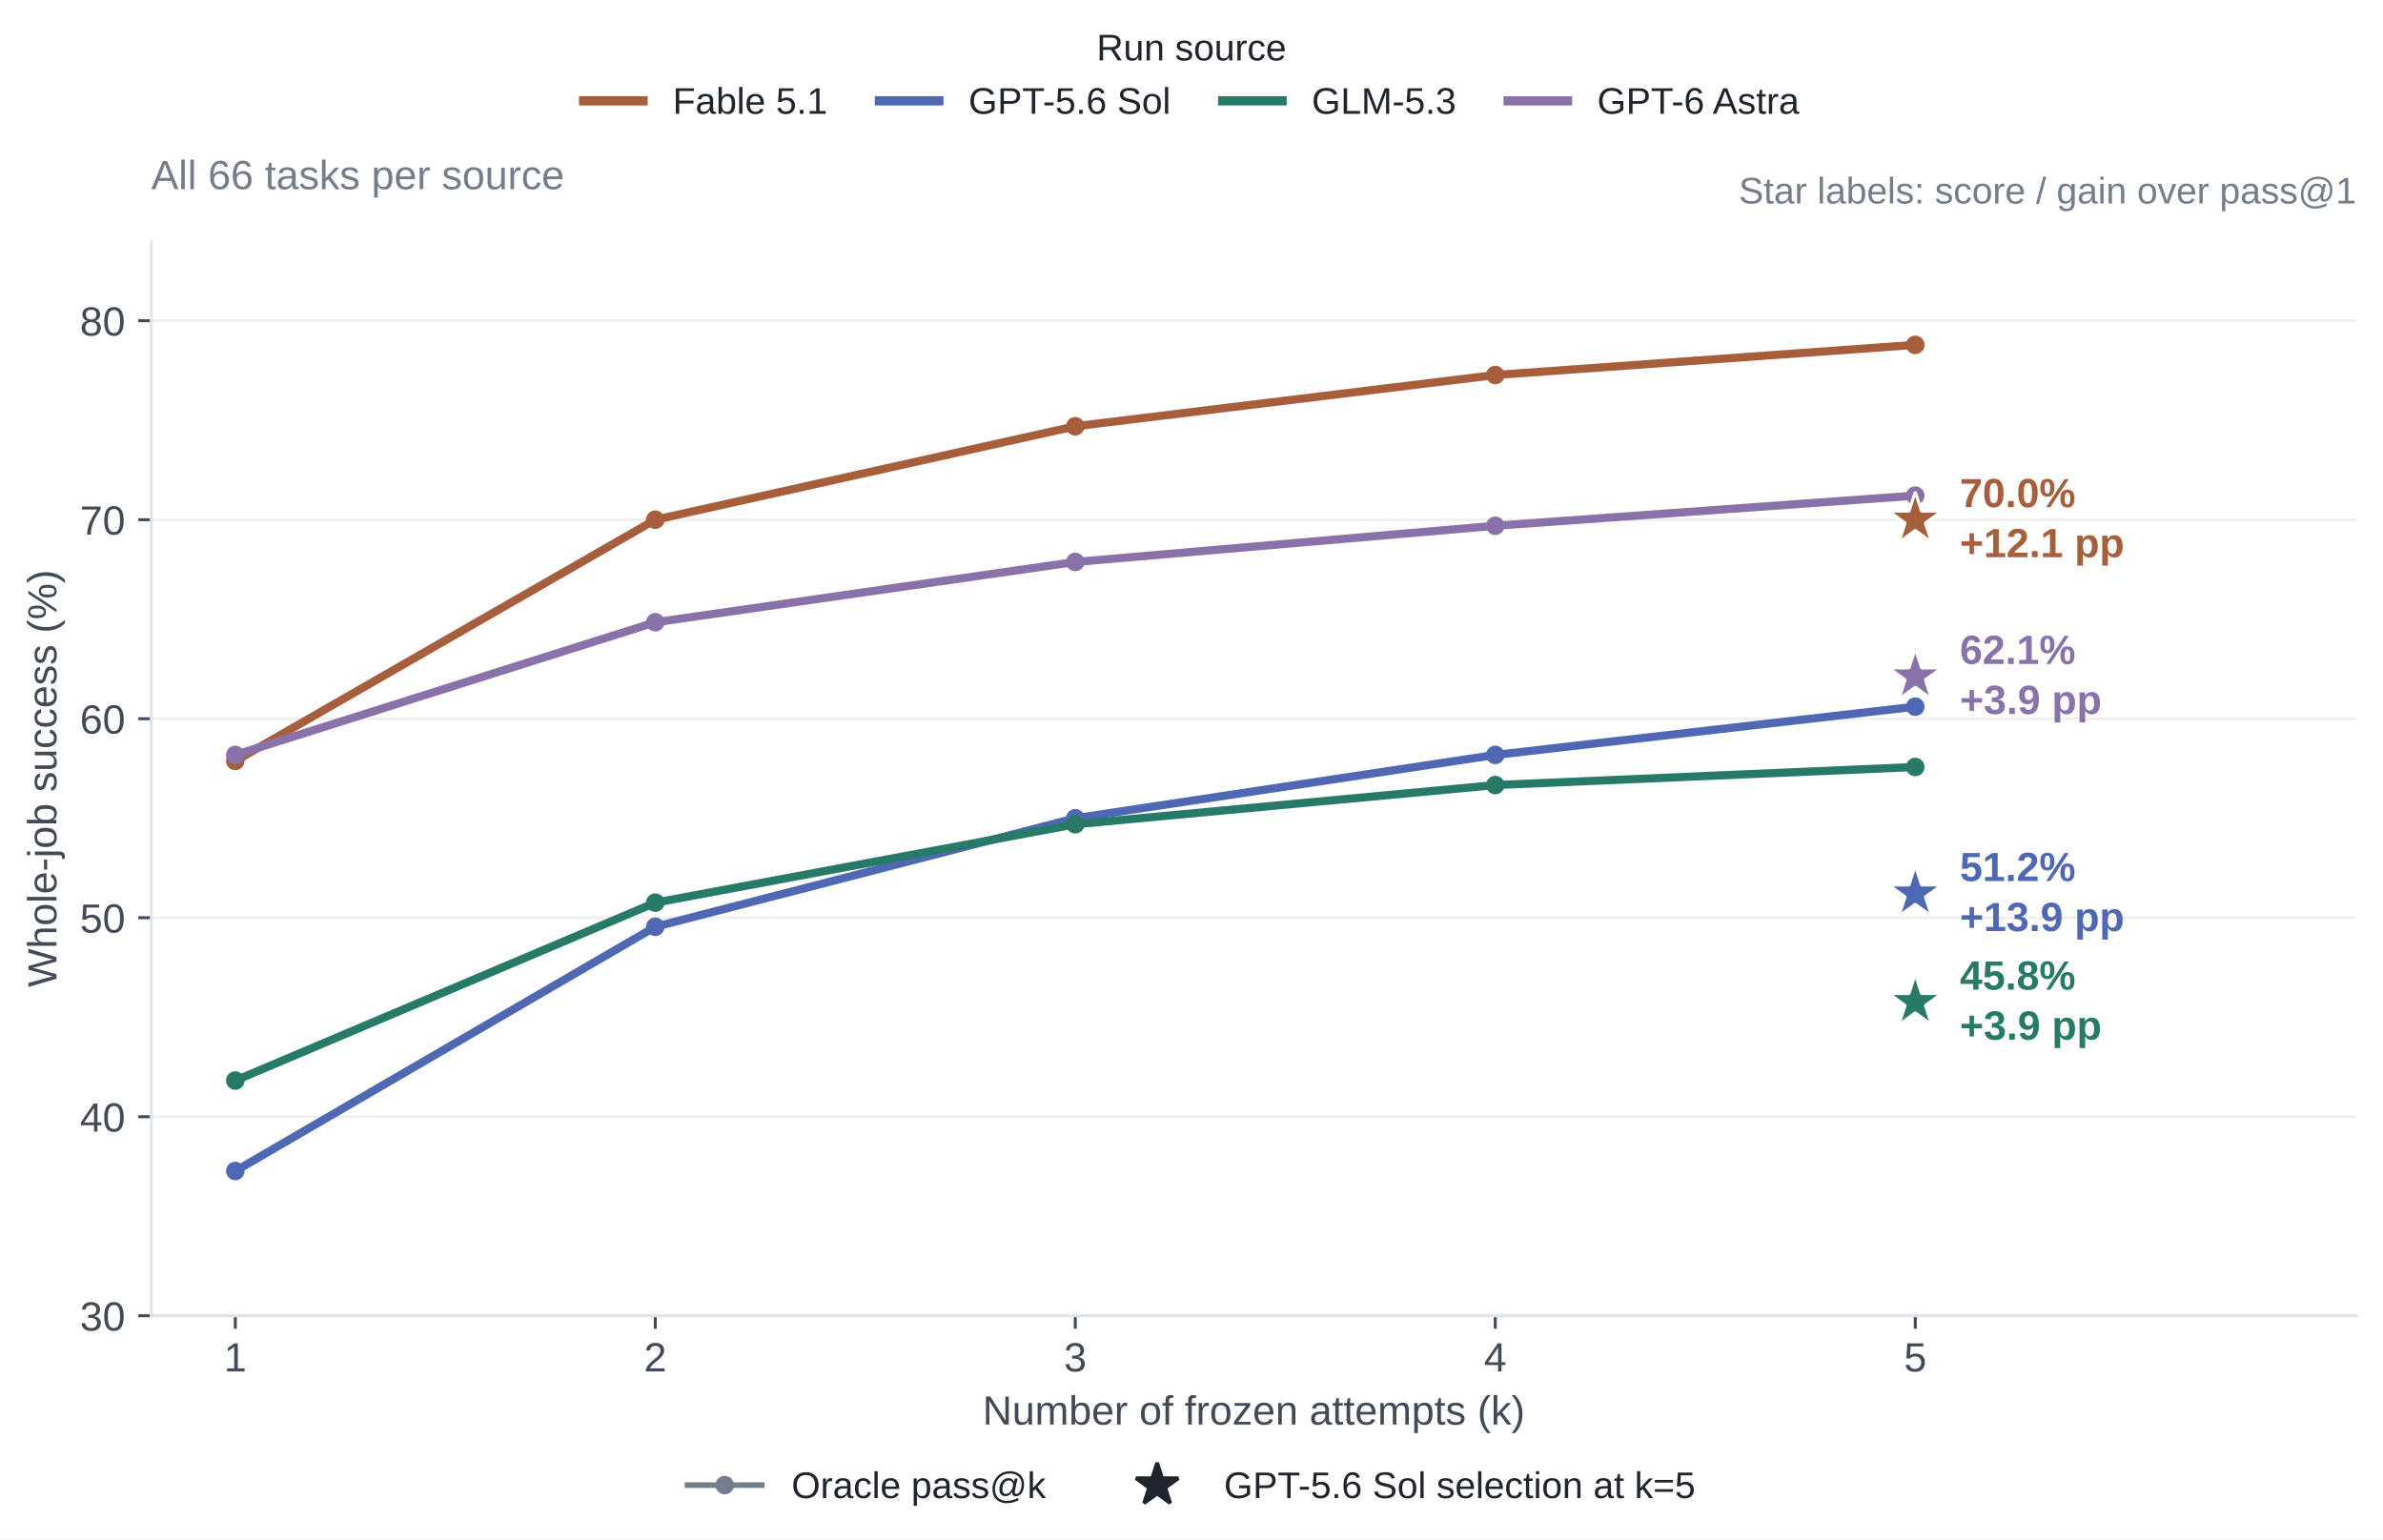
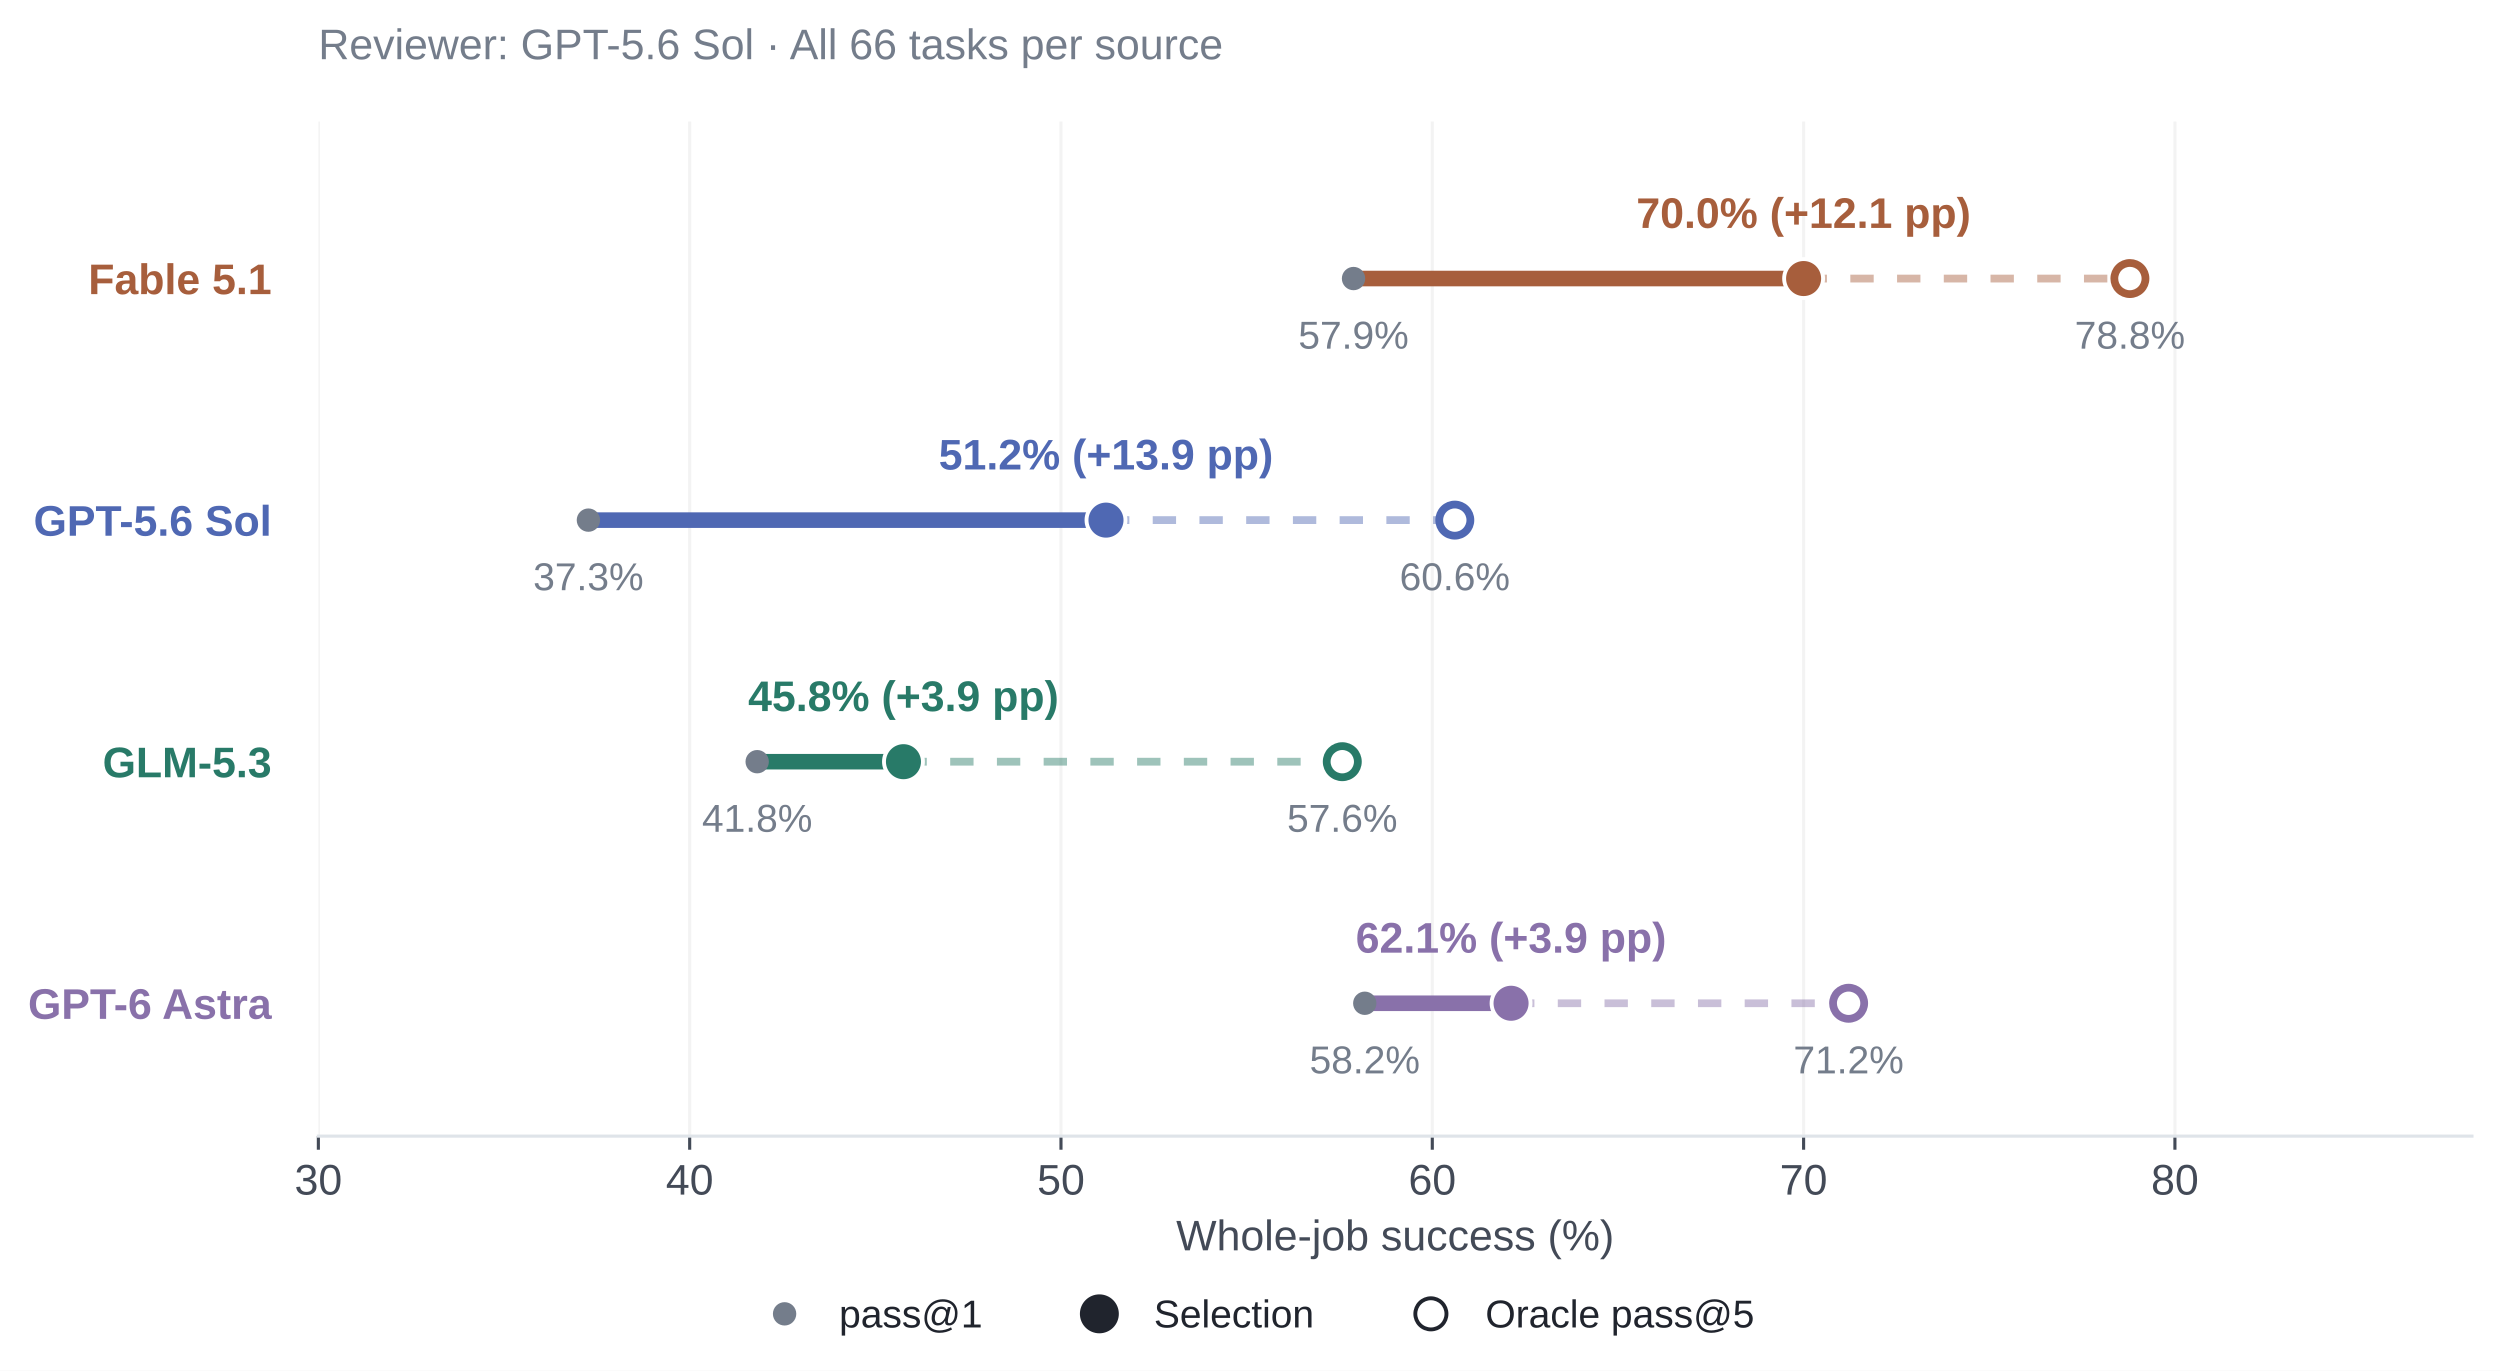
- <svg xmlns="http://www.w3.org/2000/svg" xmlns:xlink="http://www.w3.org/1999/xlink" width="642pt" height="414.8pt" viewBox="0 0 642 414.8" version="1.1">
+ <svg xmlns="http://www.w3.org/2000/svg" xmlns:xlink="http://www.w3.org/1999/xlink" width="642pt" height="352pt" viewBox="0 0 642 352" version="1.1">
  <defs>
    <style type="text/css">*{stroke-linejoin: round; stroke-linecap: butt}</style>
  </defs>
  <g id="figure_1">
    <g id="patch_1">
-       <path d="M 0 414.8  L 642 414.8  L 642 0  L 0 0  z " style="fill: #ffffff" />
+       <path d="M 0 352  L 642 352  L 642 0  L 0 0  z " style="fill: #ffffff" />
    </g>
    <g id="axes_1">
      <g id="patch_2">
-         <path d="M 40.758 354.557  L 634.8 354.557  L 634.8 64.979  L 40.758 64.979  z " style="fill: #ffffff" />
+         <path d="M 81.756 291.757  L 634.8 291.757  L 634.8 31.208  L 81.756 31.208  z " style="fill: #ffffff" />
      </g>
      <g id="matplotlib.axis_1">
        <g id="xtick_1">
          <g id="line2d_1">
+             <path d="M 81.756 291.757  L 81.756 31.208  " clip-path="url(#p73647756f1)" style="fill: none; stroke: #b0b0b0; stroke-opacity: 0.15; stroke-width: 0.8; stroke-linecap: square" />
+           </g>
+           <g id="line2d_2">
            <defs>
              <path id="mf9fdc10a8d" d="M 0 0  L 0 3.5  " style="stroke: #434a57; stroke-width: 0.8" />
            </defs>
            <g>
-               <use xlink:href="#mf9fdc10a8d" x="63.388" y="354.557" style="fill: #434a57; stroke: #434a57; stroke-width: 0.8" />
+               <use xlink:href="#mf9fdc10a8d" x="81.756" y="291.757" style="fill: #434a57; stroke: #434a57; stroke-width: 0.8" />
            </g>
          </g>
          <g id="text_1">
-             <text style="font-size: 11px; font-family: 'Arial', 'DejaVu Sans', sans-serif; text-anchor: middle; fill: #434a57" x="63.388" y="369.566" transform="rotate(-0 63.38769 369.5656)">1</text>
+             <text style="font-size: 11px; font-family: 'Arial', 'DejaVu Sans', sans-serif; text-anchor: middle; fill: #434a57" x="81.756" y="306.765" transform="rotate(-0 81.75562 306.7653)">30</text>
          </g>
        </g>
        <g id="xtick_2">
-           <g id="line2d_2">
-             <g>
-               <use xlink:href="#mf9fdc10a8d" x="176.539" y="354.557" style="fill: #434a57; stroke: #434a57; stroke-width: 0.8" />
+           <g id="line2d_3">
+             <path d="M 177.108 291.757  L 177.108 31.208  " clip-path="url(#p73647756f1)" style="fill: none; stroke: #b0b0b0; stroke-opacity: 0.15; stroke-width: 0.8; stroke-linecap: square" />
+           </g>
+           <g id="line2d_4">
+             <g>
+               <use xlink:href="#mf9fdc10a8d" x="177.108" y="291.757" style="fill: #434a57; stroke: #434a57; stroke-width: 0.8" />
            </g>
          </g>
          <g id="text_2">
-             <text style="font-size: 11px; font-family: 'Arial', 'DejaVu Sans', sans-serif; text-anchor: middle; fill: #434a57" x="176.539" y="369.566" transform="rotate(-0 176.5385 369.5656)">2</text>
+             <text style="font-size: 11px; font-family: 'Arial', 'DejaVu Sans', sans-serif; text-anchor: middle; fill: #434a57" x="177.108" y="306.765" transform="rotate(-0 177.108 306.7653)">40</text>
          </g>
        </g>
        <g id="xtick_3">
-           <g id="line2d_3">
-             <g>
-               <use xlink:href="#mf9fdc10a8d" x="289.689" y="354.557" style="fill: #434a57; stroke: #434a57; stroke-width: 0.8" />
+           <g id="line2d_5">
+             <path d="M 272.46 291.757  L 272.46 31.208  " clip-path="url(#p73647756f1)" style="fill: none; stroke: #b0b0b0; stroke-opacity: 0.15; stroke-width: 0.8; stroke-linecap: square" />
+           </g>
+           <g id="line2d_6">
+             <g>
+               <use xlink:href="#mf9fdc10a8d" x="272.46" y="291.757" style="fill: #434a57; stroke: #434a57; stroke-width: 0.8" />
            </g>
          </g>
          <g id="text_3">
-             <text style="font-size: 11px; font-family: 'Arial', 'DejaVu Sans', sans-serif; text-anchor: middle; fill: #434a57" x="289.689" y="369.566" transform="rotate(-0 289.6894 369.5656)">3</text>
+             <text style="font-size: 11px; font-family: 'Arial', 'DejaVu Sans', sans-serif; text-anchor: middle; fill: #434a57" x="272.46" y="306.765" transform="rotate(-0 272.4604 306.7653)">50</text>
          </g>
        </g>
        <g id="xtick_4">
-           <g id="line2d_4">
-             <g>
-               <use xlink:href="#mf9fdc10a8d" x="402.84" y="354.557" style="fill: #434a57; stroke: #434a57; stroke-width: 0.8" />
+           <g id="line2d_7">
+             <path d="M 367.813 291.757  L 367.813 31.208  " clip-path="url(#p73647756f1)" style="fill: none; stroke: #b0b0b0; stroke-opacity: 0.15; stroke-width: 0.8; stroke-linecap: square" />
+           </g>
+           <g id="line2d_8">
+             <g>
+               <use xlink:href="#mf9fdc10a8d" x="367.813" y="291.757" style="fill: #434a57; stroke: #434a57; stroke-width: 0.8" />
            </g>
          </g>
          <g id="text_4">
-             <text style="font-size: 11px; font-family: 'Arial', 'DejaVu Sans', sans-serif; text-anchor: middle; fill: #434a57" x="402.84" y="369.566" transform="rotate(-0 402.8403 369.5656)">4</text>
+             <text style="font-size: 11px; font-family: 'Arial', 'DejaVu Sans', sans-serif; text-anchor: middle; fill: #434a57" x="367.813" y="306.765" transform="rotate(-0 367.8128 306.7653)">60</text>
          </g>
        </g>
        <g id="xtick_5">
-           <g id="line2d_5">
-             <g>
-               <use xlink:href="#mf9fdc10a8d" x="515.991" y="354.557" style="fill: #434a57; stroke: #434a57; stroke-width: 0.8" />
+           <g id="line2d_9">
+             <path d="M 463.165 291.757  L 463.165 31.208  " clip-path="url(#p73647756f1)" style="fill: none; stroke: #b0b0b0; stroke-opacity: 0.15; stroke-width: 0.8; stroke-linecap: square" />
+           </g>
+           <g id="line2d_10">
+             <g>
+               <use xlink:href="#mf9fdc10a8d" x="463.165" y="291.757" style="fill: #434a57; stroke: #434a57; stroke-width: 0.8" />
            </g>
          </g>
          <g id="text_5">
-             <text style="font-size: 11px; font-family: 'Arial', 'DejaVu Sans', sans-serif; text-anchor: middle; fill: #434a57" x="515.991" y="369.566" transform="rotate(-0 515.9911 369.5656)">5</text>
-           </g>
-         </g>
-         <g id="text_6">
-           <text style="font-size: 11px; font-family: 'Arial', 'DejaVu Sans', sans-serif; text-anchor: middle; fill: #434a57" x="337.779" y="383.889" transform="rotate(-0 337.7785 383.8888)">Number of frozen attempts (k)</text>
+             <text style="font-size: 11px; font-family: 'Arial', 'DejaVu Sans', sans-serif; text-anchor: middle; fill: #434a57" x="463.165" y="306.765" transform="rotate(-0 463.1652 306.7653)">70</text>
+           </g>
+         </g>
+         <g id="xtick_6">
+           <g id="line2d_11">
+             <path d="M 558.518 291.757  L 558.518 31.208  " clip-path="url(#p73647756f1)" style="fill: none; stroke: #b0b0b0; stroke-opacity: 0.15; stroke-width: 0.8; stroke-linecap: square" />
+           </g>
+           <g id="line2d_12">
+             <g>
+               <use xlink:href="#mf9fdc10a8d" x="558.518" y="291.757" style="fill: #434a57; stroke: #434a57; stroke-width: 0.8" />
+             </g>
+           </g>
+           <g id="text_6">
+             <text style="font-size: 11px; font-family: 'Arial', 'DejaVu Sans', sans-serif; text-anchor: middle; fill: #434a57" x="558.518" y="306.765" transform="rotate(-0 558.5176 306.7653)">80</text>
+           </g>
+         </g>
+         <g id="text_7">
+           <text style="font-size: 11px; font-family: 'Arial', 'DejaVu Sans', sans-serif; text-anchor: middle; fill: #434a57" x="358.278" y="321.089" transform="rotate(-0 358.2776 321.0886)">Whole-job success (%)</text>
        </g>
      </g>
      <g id="matplotlib.axis_2">
        <g id="ytick_1">
-           <g id="line2d_6">
-             <path d="M 40.758 354.557  L 634.8 354.557  " clip-path="url(#pc37ca83331)" style="fill: none; stroke: #b0b0b0; stroke-opacity: 0.18; stroke-width: 0.8; stroke-linecap: square" />
-           </g>
-           <g id="line2d_7">
-             <defs>
-               <path id="md40062f3c9" d="M 0 0  L -3.5 0  " style="stroke: #434a57; stroke-width: 0.8" />
-             </defs>
-             <g>
-               <use xlink:href="#md40062f3c9" x="40.758" y="354.557" style="fill: #434a57; stroke: #434a57; stroke-width: 0.8" />
-             </g>
-           </g>
-           <g id="text_7">
-             <text style="font-size: 11px; font-family: 'Arial', 'DejaVu Sans', sans-serif; text-anchor: end; fill: #434a57" x="33.758" y="358.561" transform="rotate(-0 33.75752 358.5614)">30</text>
+           <g id="line2d_13" />
+           <g id="text_8">
+             <text style="font-weight: 700; font-size: 11px; font-family: 'Arial', 'DejaVu Sans', sans-serif; text-anchor: end; fill: #a75e3c" x="69.756" y="75.535" transform="rotate(-0 69.75562 75.53547)">Fable 5.1</text>
          </g>
        </g>
        <g id="ytick_2">
-           <g id="line2d_8">
-             <path d="M 40.758 300.932  L 634.8 300.932  " clip-path="url(#pc37ca83331)" style="fill: none; stroke: #b0b0b0; stroke-opacity: 0.18; stroke-width: 0.8; stroke-linecap: square" />
-           </g>
-           <g id="line2d_9">
-             <g>
-               <use xlink:href="#md40062f3c9" x="40.758" y="300.932" style="fill: #434a57; stroke: #434a57; stroke-width: 0.8" />
-             </g>
-           </g>
-           <g id="text_8">
-             <text style="font-size: 11px; font-family: 'Arial', 'DejaVu Sans', sans-serif; text-anchor: end; fill: #434a57" x="33.758" y="304.936" transform="rotate(-0 33.75752 304.9357)">40</text>
+           <g id="line2d_14" />
+           <g id="text_9">
+             <text style="font-weight: 700; font-size: 11px; font-family: 'Arial', 'DejaVu Sans', sans-serif; text-anchor: end; fill: #4f68b3" x="69.756" y="137.571" transform="rotate(-0 69.75562 137.5709)">GPT-5.6 Sol</text>
          </g>
        </g>
        <g id="ytick_3">
-           <g id="line2d_10">
-             <path d="M 40.758 247.306  L 634.8 247.306  " clip-path="url(#pc37ca83331)" style="fill: none; stroke: #b0b0b0; stroke-opacity: 0.18; stroke-width: 0.8; stroke-linecap: square" />
-           </g>
-           <g id="line2d_11">
-             <g>
-               <use xlink:href="#md40062f3c9" x="40.758" y="247.306" style="fill: #434a57; stroke: #434a57; stroke-width: 0.8" />
-             </g>
-           </g>
-           <g id="text_9">
-             <text style="font-size: 11px; font-family: 'Arial', 'DejaVu Sans', sans-serif; text-anchor: end; fill: #434a57" x="33.758" y="251.31" transform="rotate(-0 33.75752 251.31)">50</text>
+           <g id="line2d_15" />
+           <g id="text_10">
+             <text style="font-weight: 700; font-size: 11px; font-family: 'Arial', 'DejaVu Sans', sans-serif; text-anchor: end; fill: #287a68" x="69.756" y="199.606" transform="rotate(-0 69.75562 199.6063)">GLM-5.3</text>
          </g>
        </g>
        <g id="ytick_4">
-           <g id="line2d_12">
-             <path d="M 40.758 193.68  L 634.8 193.68  " clip-path="url(#pc37ca83331)" style="fill: none; stroke: #b0b0b0; stroke-opacity: 0.18; stroke-width: 0.8; stroke-linecap: square" />
-           </g>
-           <g id="line2d_13">
-             <g>
-               <use xlink:href="#md40062f3c9" x="40.758" y="193.68" style="fill: #434a57; stroke: #434a57; stroke-width: 0.8" />
-             </g>
-           </g>
-           <g id="text_10">
-             <text style="font-size: 11px; font-family: 'Arial', 'DejaVu Sans', sans-serif; text-anchor: end; fill: #434a57" x="33.758" y="197.684" transform="rotate(-0 33.75752 197.6844)">60</text>
-           </g>
-         </g>
-         <g id="ytick_5">
-           <g id="line2d_14">
-             <path d="M 40.758 140.055  L 634.8 140.055  " clip-path="url(#pc37ca83331)" style="fill: none; stroke: #b0b0b0; stroke-opacity: 0.18; stroke-width: 0.8; stroke-linecap: square" />
-           </g>
-           <g id="line2d_15">
-             <g>
-               <use xlink:href="#md40062f3c9" x="40.758" y="140.055" style="fill: #434a57; stroke: #434a57; stroke-width: 0.8" />
-             </g>
-           </g>
+           <g id="line2d_16" />
          <g id="text_11">
-             <text style="font-size: 11px; font-family: 'Arial', 'DejaVu Sans', sans-serif; text-anchor: end; fill: #434a57" x="33.758" y="144.059" transform="rotate(-0 33.75752 144.0587)">70</text>
-           </g>
-         </g>
-         <g id="ytick_6">
-           <g id="line2d_16">
-             <path d="M 40.758 86.429  L 634.8 86.429  " clip-path="url(#pc37ca83331)" style="fill: none; stroke: #b0b0b0; stroke-opacity: 0.18; stroke-width: 0.8; stroke-linecap: square" />
-           </g>
-           <g id="line2d_17">
-             <g>
-               <use xlink:href="#md40062f3c9" x="40.758" y="86.429" style="fill: #434a57; stroke: #434a57; stroke-width: 0.8" />
-             </g>
-           </g>
-           <g id="text_12">
-             <text style="font-size: 11px; font-family: 'Arial', 'DejaVu Sans', sans-serif; text-anchor: end; fill: #434a57" x="33.758" y="90.433" transform="rotate(-0 33.75752 90.43298)">80</text>
-           </g>
-         </g>
-         <g id="text_13">
-           <text style="font-size: 11px; font-family: 'Arial', 'DejaVu Sans', sans-serif; text-anchor: middle; fill: #434a57" x="15.208" y="209.768" transform="rotate(-90 15.2083 209.7679)">Whole-job success (%)</text>
-         </g>
+             <text style="font-weight: 700; font-size: 11px; font-family: 'Arial', 'DejaVu Sans', sans-serif; text-anchor: end; fill: #8971aa" x="69.756" y="261.642" transform="rotate(-0 69.75562 261.6417)">GPT-6 Astra</text>
+           </g>
+         </g>
+       </g>
+       <g id="line2d_17">
+         <path d="M 347.587 71.531  L 463.165 71.531  " clip-path="url(#p73647756f1)" style="fill: none; stroke: #a75e3c; stroke-width: 4; stroke-linecap: round" />
      </g>
      <g id="line2d_18">
-         <path d="M 63.388 205.055  L 176.539 140.055  L 289.689 114.867  L 402.84 101.054  L 515.991 92.929  " clip-path="url(#pc37ca83331)" style="fill: none; stroke: #a75e3c; stroke-width: 2.2; stroke-linecap: square" />
-         <defs>
-           <path id="m7466c73281" d="M 0 2  C 0.53 2 1.039 1.789 1.414 1.414  C 1.789 1.039 2 0.53 2 0  C 2 -0.53 1.789 -1.039 1.414 -1.414  C 1.039 -1.789 0.53 -2 0 -2  C -0.53 -2 -1.039 -1.789 -1.414 -1.414  C -1.789 -1.039 -2 -0.53 -2 0  C -2 0.53 -1.789 1.039 -1.414 1.414  C -1.039 1.789 -0.53 2 0 2  z " style="stroke: #a75e3c" />
-         </defs>
-         <g clip-path="url(#pc37ca83331)">
-           <use xlink:href="#m7466c73281" x="63.388" y="205.055" style="fill: #a75e3c; stroke: #a75e3c" />
-           <use xlink:href="#m7466c73281" x="176.539" y="140.055" style="fill: #a75e3c; stroke: #a75e3c" />
-           <use xlink:href="#m7466c73281" x="289.689" y="114.867" style="fill: #a75e3c; stroke: #a75e3c" />
-           <use xlink:href="#m7466c73281" x="402.84" y="101.054" style="fill: #a75e3c; stroke: #a75e3c" />
-           <use xlink:href="#m7466c73281" x="515.991" y="92.929" style="fill: #a75e3c; stroke: #a75e3c" />
-         </g>
+         <path d="M 463.165 71.531  L 546.96 71.531  " clip-path="url(#p73647756f1)" style="fill: none; stroke-dasharray: 6,6; stroke-dashoffset: 0; stroke: #a75e3c; stroke-opacity: 0.45; stroke-width: 2" />
      </g>
      <g id="line2d_19">
-         <path d="M 63.388 315.557  L 176.539 249.743  L 289.689 220.493  L 402.84 203.43  L 515.991 190.43  " clip-path="url(#pc37ca83331)" style="fill: none; stroke: #4f68b3; stroke-width: 2.2; stroke-linecap: square" />
-         <defs>
-           <path id="m882a694718" d="M 0 2  C 0.53 2 1.039 1.789 1.414 1.414  C 1.789 1.039 2 0.53 2 0  C 2 -0.53 1.789 -1.039 1.414 -1.414  C 1.039 -1.789 0.53 -2 0 -2  C -0.53 -2 -1.039 -1.789 -1.414 -1.414  C -1.789 -1.039 -2 -0.53 -2 0  C -2 0.53 -1.789 1.039 -1.414 1.414  C -1.039 1.789 -0.53 2 0 2  z " style="stroke: #4f68b3" />
-         </defs>
-         <g clip-path="url(#pc37ca83331)">
-           <use xlink:href="#m882a694718" x="63.388" y="315.557" style="fill: #4f68b3; stroke: #4f68b3" />
-           <use xlink:href="#m882a694718" x="176.539" y="249.743" style="fill: #4f68b3; stroke: #4f68b3" />
-           <use xlink:href="#m882a694718" x="289.689" y="220.493" style="fill: #4f68b3; stroke: #4f68b3" />
-           <use xlink:href="#m882a694718" x="402.84" y="203.43" style="fill: #4f68b3; stroke: #4f68b3" />
-           <use xlink:href="#m882a694718" x="515.991" y="190.43" style="fill: #4f68b3; stroke: #4f68b3" />
-         </g>
+         <path d="M 151.103 133.567  L 284.018 133.567  " clip-path="url(#p73647756f1)" style="fill: none; stroke: #4f68b3; stroke-width: 4; stroke-linecap: round" />
      </g>
      <g id="line2d_20">
-         <path d="M 63.388 291.181  L 176.539 243.243  L 289.689 222.118  L 402.84 211.555  L 515.991 206.68  " clip-path="url(#pc37ca83331)" style="fill: none; stroke: #287a68; stroke-width: 2.2; stroke-linecap: square" />
-         <defs>
-           <path id="m680f820415" d="M 0 2  C 0.53 2 1.039 1.789 1.414 1.414  C 1.789 1.039 2 0.53 2 0  C 2 -0.53 1.789 -1.039 1.414 -1.414  C 1.039 -1.789 0.53 -2 0 -2  C -0.53 -2 -1.039 -1.789 -1.414 -1.414  C -1.789 -1.039 -2 -0.53 -2 0  C -2 0.53 -1.789 1.039 -1.414 1.414  C -1.039 1.789 -0.53 2 0 2  z " style="stroke: #287a68" />
-         </defs>
-         <g clip-path="url(#pc37ca83331)">
-           <use xlink:href="#m680f820415" x="63.388" y="291.181" style="fill: #287a68; stroke: #287a68" />
-           <use xlink:href="#m680f820415" x="176.539" y="243.243" style="fill: #287a68; stroke: #287a68" />
-           <use xlink:href="#m680f820415" x="289.689" y="222.118" style="fill: #287a68; stroke: #287a68" />
-           <use xlink:href="#m680f820415" x="402.84" y="211.555" style="fill: #287a68; stroke: #287a68" />
-           <use xlink:href="#m680f820415" x="515.991" y="206.68" style="fill: #287a68; stroke: #287a68" />
-         </g>
+         <path d="M 284.018 133.567  L 373.592 133.567  " clip-path="url(#p73647756f1)" style="fill: none; stroke-dasharray: 6,6; stroke-dashoffset: 0; stroke: #4f68b3; stroke-opacity: 0.45; stroke-width: 2" />
      </g>
      <g id="line2d_21">
-         <path d="M 63.388 203.43  L 176.539 167.68  L 289.689 151.43  L 402.84 141.68  L 515.991 133.554  " clip-path="url(#pc37ca83331)" style="fill: none; stroke: #8971aa; stroke-width: 2.2; stroke-linecap: square" />
-         <defs>
-           <path id="md0cdbff590" d="M 0 2  C 0.53 2 1.039 1.789 1.414 1.414  C 1.789 1.039 2 0.53 2 0  C 2 -0.53 1.789 -1.039 1.414 -1.414  C 1.039 -1.789 0.53 -2 0 -2  C -0.53 -2 -1.039 -1.789 -1.414 -1.414  C -1.789 -1.039 -2 -0.53 -2 0  C -2 0.53 -1.789 1.039 -1.414 1.414  C -1.039 1.789 -0.53 2 0 2  z " style="stroke: #8971aa" />
-         </defs>
-         <g clip-path="url(#pc37ca83331)">
-           <use xlink:href="#md0cdbff590" x="63.388" y="203.43" style="fill: #8971aa; stroke: #8971aa" />
-           <use xlink:href="#md0cdbff590" x="176.539" y="167.68" style="fill: #8971aa; stroke: #8971aa" />
-           <use xlink:href="#md0cdbff590" x="289.689" y="151.43" style="fill: #8971aa; stroke: #8971aa" />
-           <use xlink:href="#md0cdbff590" x="402.84" y="141.68" style="fill: #8971aa; stroke: #8971aa" />
-           <use xlink:href="#md0cdbff590" x="515.991" y="133.554" style="fill: #8971aa; stroke: #8971aa" />
-         </g>
+         <path d="M 194.445 195.602  L 232.008 195.602  " clip-path="url(#p73647756f1)" style="fill: none; stroke: #287a68; stroke-width: 4; stroke-linecap: round" />
+       </g>
+       <g id="line2d_22">
+         <path d="M 232.008 195.602  L 344.697 195.602  " clip-path="url(#p73647756f1)" style="fill: none; stroke-dasharray: 6,6; stroke-dashoffset: 0; stroke: #287a68; stroke-opacity: 0.45; stroke-width: 2" />
+       </g>
+       <g id="line2d_23">
+         <path d="M 350.476 257.638  L 388.039 257.638  " clip-path="url(#p73647756f1)" style="fill: none; stroke: #8971aa; stroke-width: 4; stroke-linecap: round" />
+       </g>
+       <g id="line2d_24">
+         <path d="M 388.039 257.638  L 474.723 257.638  " clip-path="url(#p73647756f1)" style="fill: none; stroke-dasharray: 6,6; stroke-dashoffset: 0; stroke: #8971aa; stroke-opacity: 0.45; stroke-width: 2" />
      </g>
      <g id="patch_3">
-         <path d="M 40.758 354.557  L 40.758 64.979  " style="fill: none; stroke: #dfe4e9; stroke-width: 0.8; stroke-linejoin: miter; stroke-linecap: square" />
-       </g>
-       <g id="patch_4">
-         <path d="M 40.758 354.557  L 634.8 354.557  " style="fill: none; stroke: #dfe4e9; stroke-width: 0.8; stroke-linejoin: miter; stroke-linecap: square" />
+         <path d="M 81.756 291.757  L 634.8 291.757  " style="fill: none; stroke: #dfe4e9; stroke-width: 0.8; stroke-linejoin: miter; stroke-linecap: square" />
+       </g>
+       <g id="line2d_25">
+         <defs>
+           <path id="mf0f82244d2" d="M 0 2.5  C 0.663 2.5 1.299 2.237 1.768 1.768  C 2.237 1.299 2.5 0.663 2.5 0  C 2.5 -0.663 2.237 -1.299 1.768 -1.768  C 1.299 -2.237 0.663 -2.5 0 -2.5  C -0.663 -2.5 -1.299 -2.237 -1.768 -1.768  C -2.237 -1.299 -2.5 -0.663 -2.5 0  C -2.5 0.663 -2.237 1.299 -1.768 1.768  C -1.299 2.237 -0.663 2.5 0 2.5  z " style="stroke: #747d8b" />
+         </defs>
+         <g clip-path="url(#p73647756f1)">
+           <use xlink:href="#mf0f82244d2" x="347.587" y="71.531" style="fill: #747d8b; stroke: #747d8b" />
+         </g>
+       </g>
+       <g id="line2d_26">
+         <defs>
+           <path id="m85ed286d8a" d="M 0 4  C 1.061 4 2.078 3.579 2.828 2.828  C 3.579 2.078 4 1.061 4 0  C 4 -1.061 3.579 -2.078 2.828 -2.828  C 2.078 -3.579 1.061 -4 0 -4  C -1.061 -4 -2.078 -3.579 -2.828 -2.828  C -3.579 -2.078 -4 -1.061 -4 0  C -4 1.061 -3.579 2.078 -2.828 2.828  C -2.078 3.579 -1.061 4 0 4  z " style="stroke: #a75e3c; stroke-width: 2" />
+         </defs>
+         <g clip-path="url(#p73647756f1)">
+           <use xlink:href="#m85ed286d8a" x="546.96" y="71.531" style="fill: #ffffff; stroke: #a75e3c; stroke-width: 2" />
+         </g>
+       </g>
+       <g id="text_12">
+         <text style="font-size: 10px; font-family: 'Arial', 'DejaVu Sans', sans-serif; text-anchor: middle; fill: #747d8b" x="347.587" y="89.531" transform="rotate(-0 347.5865 89.53132)">57.9%</text>
+       </g>
+       <g id="text_13">
+         <text style="font-size: 10px; font-family: 'Arial', 'DejaVu Sans', sans-serif; text-anchor: middle; fill: #747d8b" x="546.96" y="89.531" transform="rotate(-0 546.9597 89.53132)">78.8%</text>
      </g>
      <g id="text_14">
-         <text style="font-weight: 700; font-size: 11px; font-family: 'Arial', 'DejaVu Sans', sans-serif; fill: #a75e3c" transform="translate(527.9911 136.6739)">70.0%</text>
-         <text style="font-weight: 700; font-size: 11px; font-family: 'Arial', 'DejaVu Sans', sans-serif; fill: #a75e3c" transform="translate(527.9911 150.1485)">+12.1 pp</text>
+         <text style="font-weight: 700; font-size: 11px; font-family: 'Arial', 'DejaVu Sans', sans-serif; text-anchor: middle; fill: #a75e3c" x="463.165" y="58.531" transform="rotate(-0 463.1652 58.53132)">70.0%  (+12.1 pp)</text>
+       </g>
+       <g id="line2d_27">
+         <g clip-path="url(#p73647756f1)">
+           <use xlink:href="#mf0f82244d2" x="151.103" y="133.567" style="fill: #747d8b; stroke: #747d8b" />
+         </g>
+       </g>
+       <g id="line2d_28">
+         <defs>
+           <path id="mbfaff93c23" d="M 0 4  C 1.061 4 2.078 3.579 2.828 2.828  C 3.579 2.078 4 1.061 4 0  C 4 -1.061 3.579 -2.078 2.828 -2.828  C 2.078 -3.579 1.061 -4 0 -4  C -1.061 -4 -2.078 -3.579 -2.828 -2.828  C -3.579 -2.078 -4 -1.061 -4 0  C -4 1.061 -3.579 2.078 -2.828 2.828  C -2.078 3.579 -1.061 4 0 4  z " style="stroke: #4f68b3; stroke-width: 2" />
+         </defs>
+         <g clip-path="url(#p73647756f1)">
+           <use xlink:href="#mbfaff93c23" x="373.592" y="133.567" style="fill: #ffffff; stroke: #4f68b3; stroke-width: 2" />
+         </g>
      </g>
      <g id="text_15">
-         <text style="font-weight: 700; font-size: 11px; font-family: 'Arial', 'DejaVu Sans', sans-serif; fill: #4f68b3" transform="translate(527.9911 237.4252)">51.2%</text>
-         <text style="font-weight: 700; font-size: 11px; font-family: 'Arial', 'DejaVu Sans', sans-serif; fill: #4f68b3" transform="translate(527.9911 250.8998)">+13.9 pp</text>
+         <text style="font-size: 10px; font-family: 'Arial', 'DejaVu Sans', sans-serif; text-anchor: middle; fill: #747d8b" x="151.103" y="151.567" transform="rotate(-0 151.1028 151.5667)">37.3%</text>
      </g>
      <g id="text_16">
-         <text style="font-weight: 700; font-size: 11px; font-family: 'Arial', 'DejaVu Sans', sans-serif; fill: #287a68" transform="translate(527.9911 266.6756)">45.8%</text>
-         <text style="font-weight: 700; font-size: 11px; font-family: 'Arial', 'DejaVu Sans', sans-serif; fill: #287a68" transform="translate(527.9911 280.1502)">+3.9 pp</text>
+         <text style="font-size: 10px; font-family: 'Arial', 'DejaVu Sans', sans-serif; text-anchor: middle; fill: #747d8b" x="373.592" y="151.567" transform="rotate(-0 373.5917 151.5667)">60.6%</text>
      </g>
      <g id="text_17">
-         <text style="font-weight: 700; font-size: 11px; font-family: 'Arial', 'DejaVu Sans', sans-serif; fill: #8971aa" transform="translate(527.9911 178.9245)">62.1%</text>
-         <text style="font-weight: 700; font-size: 11px; font-family: 'Arial', 'DejaVu Sans', sans-serif; fill: #8971aa" transform="translate(527.9911 192.3991)">+3.9 pp</text>
+         <text style="font-weight: 700; font-size: 11px; font-family: 'Arial', 'DejaVu Sans', sans-serif; text-anchor: middle; fill: #4f68b3" x="284.018" y="120.567" transform="rotate(-0 284.0183 120.5667)">51.2%  (+13.9 pp)</text>
+       </g>
+       <g id="line2d_29">
+         <g clip-path="url(#p73647756f1)">
+           <use xlink:href="#mf0f82244d2" x="194.445" y="195.602" style="fill: #747d8b; stroke: #747d8b" />
+         </g>
+       </g>
+       <g id="line2d_30">
+         <defs>
+           <path id="m03e0d6a07d" d="M 0 4  C 1.061 4 2.078 3.579 2.828 2.828  C 3.579 2.078 4 1.061 4 0  C 4 -1.061 3.579 -2.078 2.828 -2.828  C 2.078 -3.579 1.061 -4 0 -4  C -1.061 -4 -2.078 -3.579 -2.828 -2.828  C -3.579 -2.078 -4 -1.061 -4 0  C -4 1.061 -3.579 2.078 -2.828 2.828  C -2.078 3.579 -1.061 4 0 4  z " style="stroke: #287a68; stroke-width: 2" />
+         </defs>
+         <g clip-path="url(#p73647756f1)">
+           <use xlink:href="#m03e0d6a07d" x="344.697" y="195.602" style="fill: #ffffff; stroke: #287a68; stroke-width: 2" />
+         </g>
      </g>
      <g id="text_18">
-         <text style="font-size: 10px; font-family: 'Arial', 'DejaVu Sans', sans-serif; text-anchor: end; fill: #747d8b" x="634.8" y="54.843" transform="rotate(-0 634.7995 54.8433)">Star labels: score / gain over pass@1</text>
+         <text style="font-size: 10px; font-family: 'Arial', 'DejaVu Sans', sans-serif; text-anchor: middle; fill: #747d8b" x="194.445" y="213.602" transform="rotate(-0 194.4448 213.6021)">41.8%</text>
      </g>
      <g id="text_19">
-         <text style="font-size: 11px; font-family: 'Arial', 'DejaVu Sans', sans-serif; text-anchor: start; fill: #747d8b" x="40.758" y="50.979" transform="rotate(-0 40.75752 50.97855)">All 66 tasks per source</text>
-       </g>
-       <g id="line2d_22">
-         <defs>
-           <path id="me77cb2dc40" d="M 0 -7.5  L -1.684 -2.318  L -7.133 -2.318  L -2.725 0.885  L -4.408 6.068  L -0 2.865  L 4.408 6.068  L 2.725 0.885  L 7.133 -2.318  L 1.684 -2.318  z " style="stroke: #ffffff; stroke-width: 0.8; stroke-linejoin: bevel" />
-         </defs>
-         <g clip-path="url(#pc37ca83331)">
-           <use xlink:href="#me77cb2dc40" x="515.991" y="140.055" style="fill: #a75e3c; stroke: #ffffff; stroke-width: 0.8; stroke-linejoin: bevel" />
-         </g>
-       </g>
-       <g id="line2d_23">
-         <defs>
-           <path id="ma517a9e3ee" d="M 0 -7.5  L -1.684 -2.318  L -7.133 -2.318  L -2.725 0.885  L -4.408 6.068  L -0 2.865  L 4.408 6.068  L 2.725 0.885  L 7.133 -2.318  L 1.684 -2.318  z " style="stroke: #ffffff; stroke-width: 0.8; stroke-linejoin: bevel" />
-         </defs>
-         <g clip-path="url(#pc37ca83331)">
-           <use xlink:href="#ma517a9e3ee" x="515.991" y="240.806" style="fill: #4f68b3; stroke: #ffffff; stroke-width: 0.8; stroke-linejoin: bevel" />
-         </g>
-       </g>
-       <g id="line2d_24">
-         <defs>
-           <path id="m8ee7fe71d0" d="M 0 -7.5  L -1.684 -2.318  L -7.133 -2.318  L -2.725 0.885  L -4.408 6.068  L -0 2.865  L 4.408 6.068  L 2.725 0.885  L 7.133 -2.318  L 1.684 -2.318  z " style="stroke: #ffffff; stroke-width: 0.8; stroke-linejoin: bevel" />
-         </defs>
-         <g clip-path="url(#pc37ca83331)">
-           <use xlink:href="#m8ee7fe71d0" x="515.991" y="270.056" style="fill: #287a68; stroke: #ffffff; stroke-width: 0.8; stroke-linejoin: bevel" />
-         </g>
-       </g>
-       <g id="line2d_25">
-         <defs>
-           <path id="mb6b29f6075" d="M 0 -7.5  L -1.684 -2.318  L -7.133 -2.318  L -2.725 0.885  L -4.408 6.068  L -0 2.865  L 4.408 6.068  L 2.725 0.885  L 7.133 -2.318  L 1.684 -2.318  z " style="stroke: #ffffff; stroke-width: 0.8; stroke-linejoin: bevel" />
-         </defs>
-         <g clip-path="url(#pc37ca83331)">
-           <use xlink:href="#mb6b29f6075" x="515.991" y="182.305" style="fill: #8971aa; stroke: #ffffff; stroke-width: 0.8; stroke-linejoin: bevel" />
+         <text style="font-size: 10px; font-family: 'Arial', 'DejaVu Sans', sans-serif; text-anchor: middle; fill: #747d8b" x="344.697" y="213.602" transform="rotate(-0 344.6971 213.6021)">57.6%</text>
+       </g>
+       <g id="text_20">
+         <text style="font-weight: 700; font-size: 11px; font-family: 'Arial', 'DejaVu Sans', sans-serif; text-anchor: middle; fill: #287a68" x="232.008" y="182.602" transform="rotate(-0 232.0079 182.6021)">45.8%  (+3.9 pp)</text>
+       </g>
+       <g id="line2d_31">
+         <g clip-path="url(#p73647756f1)">
+           <use xlink:href="#mf0f82244d2" x="350.476" y="257.638" style="fill: #747d8b; stroke: #747d8b" />
+         </g>
+       </g>
+       <g id="line2d_32">
+         <defs>
+           <path id="m73e10f0d03" d="M 0 4  C 1.061 4 2.078 3.579 2.828 2.828  C 3.579 2.078 4 1.061 4 0  C 4 -1.061 3.579 -2.078 2.828 -2.828  C 2.078 -3.579 1.061 -4 0 -4  C -1.061 -4 -2.078 -3.579 -2.828 -2.828  C -3.579 -2.078 -4 -1.061 -4 0  C -4 1.061 -3.579 2.078 -2.828 2.828  C -2.078 3.579 -1.061 4 0 4  z " style="stroke: #8971aa; stroke-width: 2" />
+         </defs>
+         <g clip-path="url(#p73647756f1)">
+           <use xlink:href="#m73e10f0d03" x="474.723" y="257.638" style="fill: #ffffff; stroke: #8971aa; stroke-width: 2" />
+         </g>
+       </g>
+       <g id="text_21">
+         <text style="font-size: 10px; font-family: 'Arial', 'DejaVu Sans', sans-serif; text-anchor: middle; fill: #747d8b" x="350.476" y="275.638" transform="rotate(-0 350.476 275.6376)">58.2%</text>
+       </g>
+       <g id="text_22">
+         <text style="font-size: 10px; font-family: 'Arial', 'DejaVu Sans', sans-serif; text-anchor: middle; fill: #747d8b" x="474.723" y="275.638" transform="rotate(-0 474.7231 275.6376)">71.2%</text>
+       </g>
+       <g id="text_23">
+         <text style="font-weight: 700; font-size: 11px; font-family: 'Arial', 'DejaVu Sans', sans-serif; text-anchor: middle; fill: #8971aa" x="388.039" y="244.638" transform="rotate(-0 388.0391 244.6376)">62.1%  (+3.9 pp)</text>
+       </g>
+       <g id="text_24">
+         <text style="font-size: 11px; font-family: 'Arial', 'DejaVu Sans', sans-serif; text-anchor: start; fill: #747d8b" x="81.756" y="15.208" transform="rotate(-0 81.75562 15.2083)">Reviewer: GPT-5.6 Sol  ·  All 66 tasks per source</text>
+       </g>
+       <g id="line2d_33">
+         <defs>
+           <path id="m0cd7d444da" d="M 0 5  C 1.326 5 2.598 4.473 3.536 3.536  C 4.473 2.598 5 1.326 5 0  C 5 -1.326 4.473 -2.598 3.536 -3.536  C 2.598 -4.473 1.326 -5 0 -5  C -1.326 -5 -2.598 -4.473 -3.536 -3.536  C -4.473 -2.598 -5 -1.326 -5 0  C -5 1.326 -4.473 2.598 -3.536 3.536  C -2.598 4.473 -1.326 5 0 5  z " style="stroke: #ffffff" />
+         </defs>
+         <g clip-path="url(#p73647756f1)">
+           <use xlink:href="#m0cd7d444da" x="463.165" y="71.531" style="fill: #a75e3c; stroke: #ffffff" />
+         </g>
+       </g>
+       <g id="line2d_34">
+         <defs>
+           <path id="m353c48377e" d="M 0 5  C 1.326 5 2.598 4.473 3.536 3.536  C 4.473 2.598 5 1.326 5 0  C 5 -1.326 4.473 -2.598 3.536 -3.536  C 2.598 -4.473 1.326 -5 0 -5  C -1.326 -5 -2.598 -4.473 -3.536 -3.536  C -4.473 -2.598 -5 -1.326 -5 0  C -5 1.326 -4.473 2.598 -3.536 3.536  C -2.598 4.473 -1.326 5 0 5  z " style="stroke: #ffffff" />
+         </defs>
+         <g clip-path="url(#p73647756f1)">
+           <use xlink:href="#m353c48377e" x="284.018" y="133.567" style="fill: #4f68b3; stroke: #ffffff" />
+         </g>
+       </g>
+       <g id="line2d_35">
+         <defs>
+           <path id="m4732cf32ef" d="M 0 5  C 1.326 5 2.598 4.473 3.536 3.536  C 4.473 2.598 5 1.326 5 0  C 5 -1.326 4.473 -2.598 3.536 -3.536  C 2.598 -4.473 1.326 -5 0 -5  C -1.326 -5 -2.598 -4.473 -3.536 -3.536  C -4.473 -2.598 -5 -1.326 -5 0  C -5 1.326 -4.473 2.598 -3.536 3.536  C -2.598 4.473 -1.326 5 0 5  z " style="stroke: #ffffff" />
+         </defs>
+         <g clip-path="url(#p73647756f1)">
+           <use xlink:href="#m4732cf32ef" x="232.008" y="195.602" style="fill: #287a68; stroke: #ffffff" />
+         </g>
+       </g>
+       <g id="line2d_36">
+         <defs>
+           <path id="m1d850dc2ca" d="M 0 5  C 1.326 5 2.598 4.473 3.536 3.536  C 4.473 2.598 5 1.326 5 0  C 5 -1.326 4.473 -2.598 3.536 -3.536  C 2.598 -4.473 1.326 -5 0 -5  C -1.326 -5 -2.598 -4.473 -3.536 -3.536  C -4.473 -2.598 -5 -1.326 -5 0  C -5 1.326 -4.473 2.598 -3.536 3.536  C -2.598 4.473 -1.326 5 0 5  z " style="stroke: #ffffff" />
+         </defs>
+         <g clip-path="url(#p73647756f1)">
+           <use xlink:href="#m1d850dc2ca" x="388.039" y="257.638" style="fill: #8971aa; stroke: #ffffff" />
        </g>
      </g>
    </g>
    <g id="legend_1">
-       <g id="text_20">
-         <text style="font-size: 10px; font-family: 'Arial', 'DejaVu Sans', sans-serif; text-anchor: start; fill: #20242d" x="295.433" y="16.28" transform="rotate(-0 295.4326 16.28027)">Run source</text>
-       </g>
-       <g id="line2d_26">
-         <path d="M 157.242 27.165  L 165.242 27.165  L 173.242 27.165  " style="fill: none; stroke: #a75e3c; stroke-width: 2.5; stroke-linecap: square" />
-       </g>
-       <g id="text_21">
-         <text style="font-size: 10px; font-family: 'Arial', 'DejaVu Sans', sans-serif; text-anchor: start; fill: #20242d" x="181.242" y="30.665" transform="rotate(-0 181.2419 30.66504)">Fable 5.1</text>
-       </g>
-       <g id="line2d_27">
-         <path d="M 236.933 27.165  L 244.933 27.165  L 252.933 27.165  " style="fill: none; stroke: #4f68b3; stroke-width: 2.5; stroke-linecap: square" />
-       </g>
-       <g id="text_22">
-         <text style="font-size: 10px; font-family: 'Arial', 'DejaVu Sans', sans-serif; text-anchor: start; fill: #20242d" x="260.933" y="30.665" transform="rotate(-0 260.9326 30.66504)">GPT-5.6 Sol</text>
-       </g>
-       <g id="line2d_28">
-         <path d="M 329.398 27.165  L 337.398 27.165  L 345.398 27.165  " style="fill: none; stroke: #287a68; stroke-width: 2.5; stroke-linecap: square" />
-       </g>
-       <g id="text_23">
-         <text style="font-size: 10px; font-family: 'Arial', 'DejaVu Sans', sans-serif; text-anchor: start; fill: #20242d" x="353.398" y="30.665" transform="rotate(-0 353.3982 30.66504)">GLM-5.3</text>
-       </g>
-       <g id="line2d_29">
-         <path d="M 406.297 27.165  L 414.297 27.165  L 422.297 27.165  " style="fill: none; stroke: #8971aa; stroke-width: 2.5; stroke-linecap: square" />
-       </g>
-       <g id="text_24">
-         <text style="font-size: 10px; font-family: 'Arial', 'DejaVu Sans', sans-serif; text-anchor: start; fill: #20242d" x="430.297" y="30.665" transform="rotate(-0 430.2966 30.66504)">GPT-6 Astra</text>
-       </g>
-     </g>
-     <g id="legend_2">
-       <g id="line2d_30">
-         <path d="M 185.245 400.195  L 195.245 400.195  L 205.245 400.195  " style="fill: none; stroke: #747d8b; stroke-width: 1.5; stroke-linecap: square" />
-         <defs>
-           <path id="m8b50dda831" d="M 0 2  C 0.53 2 1.039 1.789 1.414 1.414  C 1.789 1.039 2 0.53 2 0  C 2 -0.53 1.789 -1.039 1.414 -1.414  C 1.039 -1.789 0.53 -2 0 -2  C -0.53 -2 -1.039 -1.789 -1.414 -1.414  C -1.789 -1.039 -2 -0.53 -2 0  C -2 0.53 -1.789 1.039 -1.414 1.414  C -1.039 1.789 -0.53 2 0 2  z " style="stroke: #747d8b" />
-         </defs>
+       <g id="line2d_37">
        <g>
-           <use xlink:href="#m8b50dda831" x="195.245" y="400.195" style="fill: #747d8b; stroke: #747d8b" />
+           <use xlink:href="#mf0f82244d2" x="201.483" y="337.395" style="fill: #747d8b; stroke: #747d8b" />
        </g>
      </g>
      <g id="text_25">
-         <text style="font-size: 10px; font-family: 'Arial', 'DejaVu Sans', sans-serif; text-anchor: start; fill: #20242d" x="213.245" y="403.695" transform="rotate(-0 213.2451 403.6953)">Oracle pass@k</text>
-       </g>
-       <g id="line2d_31">
-         <defs>
-           <path id="madbd1e6a8e" d="M 0 -6  L -1.347 -1.854  L -5.706 -1.854  L -2.18 0.708  L -3.527 4.854  L -0 2.292  L 3.527 4.854  L 2.18 0.708  L 5.706 -1.854  L 1.347 -1.854  z " style="stroke: #20242d; stroke-linejoin: bevel" />
+         <text style="font-size: 10px; font-family: 'Arial', 'DejaVu Sans', sans-serif; text-anchor: start; fill: #20242d" x="215.483" y="340.895" transform="rotate(-0 215.4826 340.8951)">pass@1</text>
+       </g>
+       <g id="line2d_38">
+         <defs>
+           <path id="me36f48beba" d="M 0 4.5  C 1.193 4.5 2.338 4.026 3.182 3.182  C 4.026 2.338 4.5 1.193 4.5 0  C 4.5 -1.193 4.026 -2.338 3.182 -3.182  C 2.338 -4.026 1.193 -4.5 0 -4.5  C -1.193 -4.5 -2.338 -4.026 -3.182 -3.182  C -4.026 -2.338 -4.5 -1.193 -4.5 0  C -4.5 1.193 -4.026 2.338 -3.182 3.182  C -2.338 4.026 -1.193 4.5 0 4.5  z " style="stroke: #20242d" />
        </defs>
        <g>
-           <use xlink:href="#madbd1e6a8e" x="311.748" y="400.195" style="fill: #20242d; stroke: #20242d; stroke-linejoin: bevel" />
+           <use xlink:href="#me36f48beba" x="282.317" y="337.395" style="fill: #20242d; stroke: #20242d" />
        </g>
      </g>
      <g id="text_26">
-         <text style="font-size: 10px; font-family: 'Arial', 'DejaVu Sans', sans-serif; text-anchor: start; fill: #20242d" x="329.748" y="403.695" transform="rotate(-0 329.7482 403.6953)">GPT-5.6 Sol selection at k=5</text>
+         <text style="font-size: 10px; font-family: 'Arial', 'DejaVu Sans', sans-serif; text-anchor: start; fill: #20242d" x="296.317" y="340.895" transform="rotate(-0 296.3169 340.8951)">Selection</text>
+       </g>
+       <g id="line2d_39">
+         <defs>
+           <path id="mc80ae163e9" d="M 0 4  C 1.061 4 2.078 3.579 2.828 2.828  C 3.579 2.078 4 1.061 4 0  C 4 -1.061 3.579 -2.078 2.828 -2.828  C 2.078 -3.579 1.061 -4 0 -4  C -1.061 -4 -2.078 -3.579 -2.828 -2.828  C -3.579 -2.078 -4 -1.061 -4 0  C -4 1.061 -3.579 2.078 -2.828 2.828  C -2.078 3.579 -1.061 4 0 4  z " style="stroke: #20242d" />
+         </defs>
+         <g>
+           <use xlink:href="#mc80ae163e9" x="367.453" y="337.395" style="fill: #ffffff; stroke: #20242d" />
+         </g>
+       </g>
+       <g id="text_27">
+         <text style="font-size: 10px; font-family: 'Arial', 'DejaVu Sans', sans-serif; text-anchor: start; fill: #20242d" x="381.453" y="340.895" transform="rotate(-0 381.4529 340.8951)">Oracle pass@5</text>
      </g>
    </g>
  </g>
  <defs>
-     <clipPath id="pc37ca83331">
-       <rect x="40.758" y="64.979" width="594.042" height="289.579" />
+     <clipPath id="p73647756f1">
+       <rect x="81.756" y="31.208" width="553.044" height="260.549" />
    </clipPath>
  </defs>
</svg>
